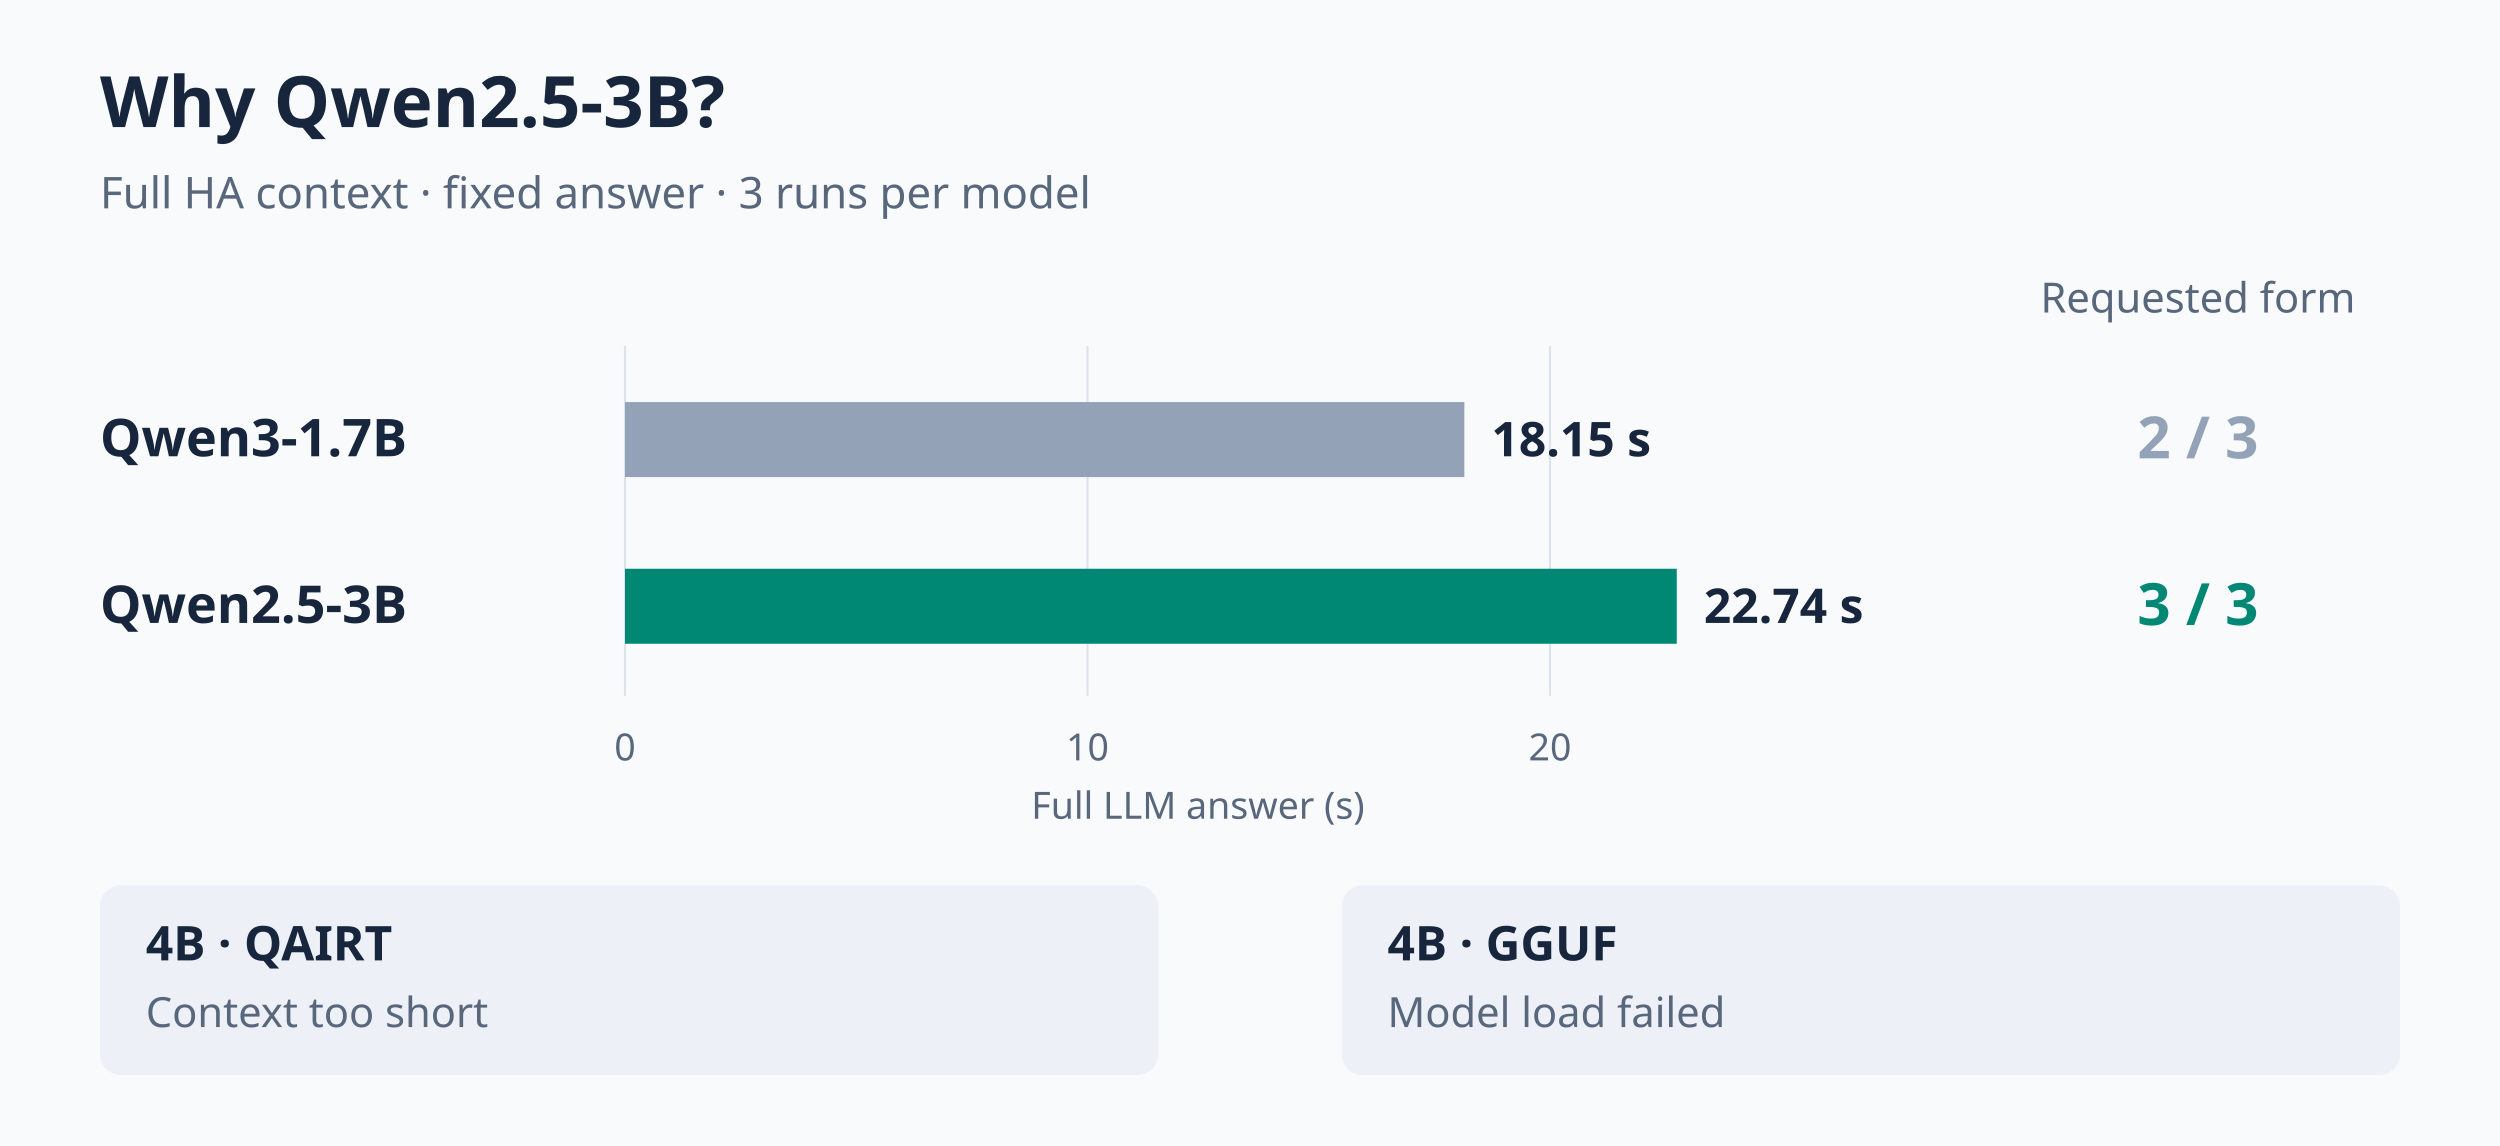
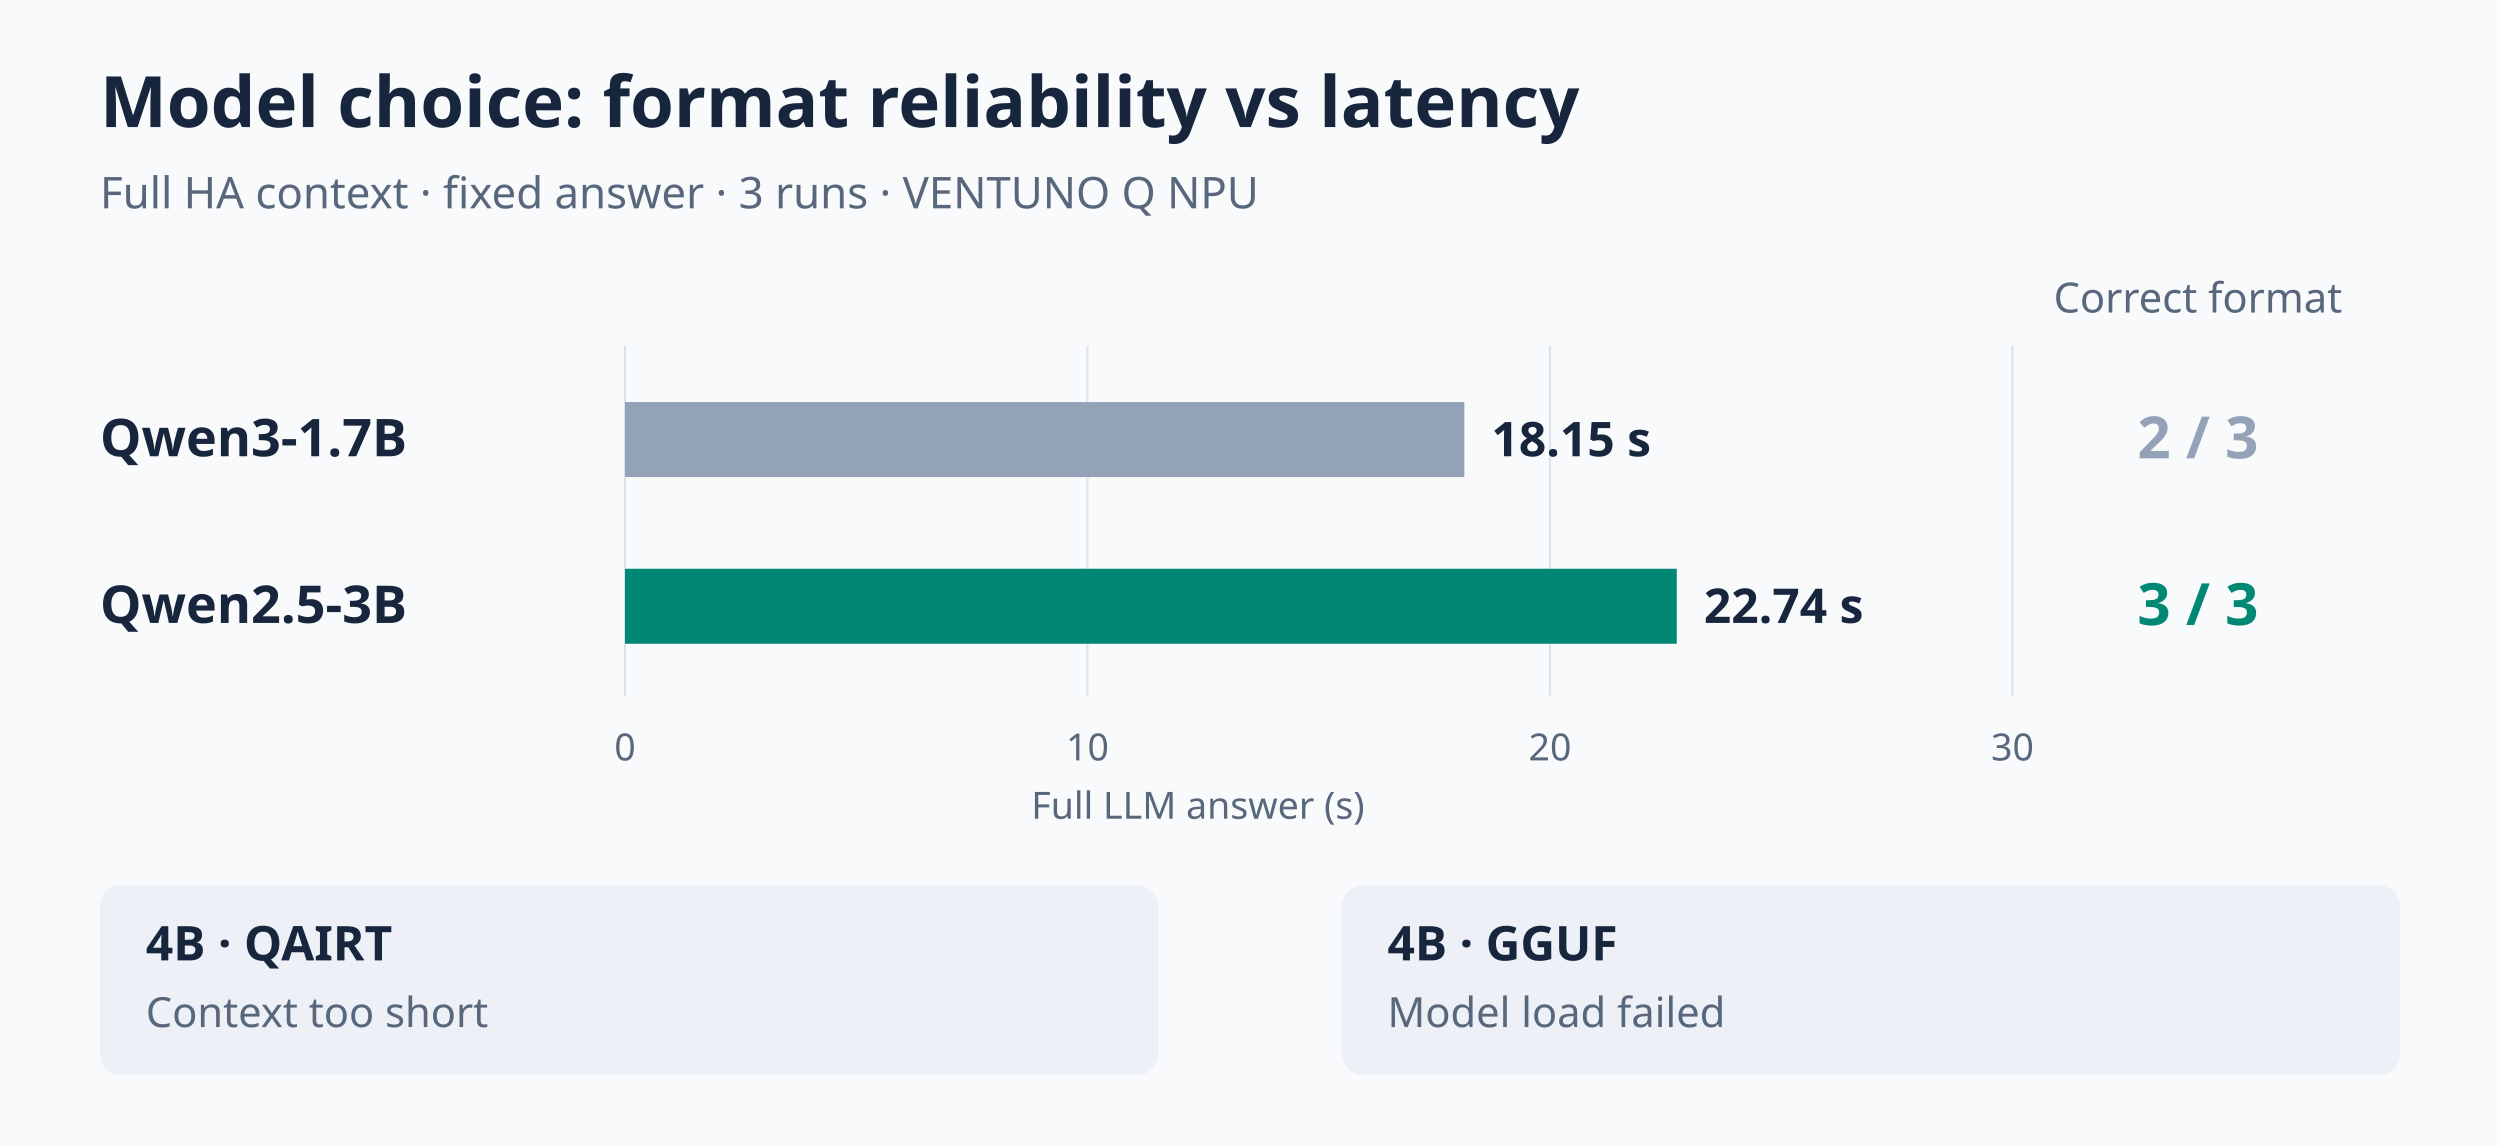
<svg xmlns="http://www.w3.org/2000/svg" width="1200" height="550" viewBox="0 0 1200 550" role="img" aria-labelledby="title desc">
  <defs>
    <marker id="arrow" viewBox="0 0 10 10" refX="9" refY="5" markerWidth="7" markerHeight="7" orient="auto-start-reverse">
      <path d="M 1 1 L 9 5 L 1 9" fill="none" stroke="#728198" stroke-width="1.5" />
    </marker>
  </defs>
  <rect x="0" y="0" width="1200" height="550" rx="0" fill="#f8fafc" stroke="none" />
-   <text x="48" y="61" fill="#17263c" font-family="Noto Sans, sans-serif" font-size="34" font-weight="700" text-anchor="start">Why Qwen2.5-3B?</text>
-   <text x="48" y="100" fill="#58677b" font-family="Noto Sans, sans-serif" font-size="21" font-weight="400" text-anchor="start">Full HA context · fixed answer · 3 runs per model</text>
-   <text x="1055" y="150" fill="#58677b" font-family="Noto Sans, sans-serif" font-size="20" font-weight="400" text-anchor="middle">Requested form</text>
+   <text x="48" y="61" fill="#17263c" font-family="Noto Sans, sans-serif" font-size="34" font-weight="700" text-anchor="start">Model choice: format reliability vs latency</text>
+   <text x="48" y="100" fill="#58677b" font-family="Noto Sans, sans-serif" font-size="21" font-weight="400" text-anchor="start">Full HA context · fixed answer · 3 runs · VENTUNO Q NPU</text>
+   <text x="1055" y="150" fill="#58677b" font-family="Noto Sans, sans-serif" font-size="20" font-weight="400" text-anchor="middle">Correct format</text>
  <line x1="300" y1="166" x2="300" y2="334" stroke="#dce3ec" stroke-width="1" />
  <text x="300" y="365" fill="#58677b" font-family="Noto Sans, sans-serif" font-size="18" font-weight="400" text-anchor="middle">0</text>
  <line x1="522" y1="166" x2="522" y2="334" stroke="#dce3ec" stroke-width="1" />
  <text x="522" y="365" fill="#58677b" font-family="Noto Sans, sans-serif" font-size="18" font-weight="400" text-anchor="middle">10</text>
  <line x1="744" y1="166" x2="744" y2="334" stroke="#dce3ec" stroke-width="1" />
  <text x="744" y="365" fill="#58677b" font-family="Noto Sans, sans-serif" font-size="18" font-weight="400" text-anchor="middle">20</text>
+   <line x1="966" y1="166" x2="966" y2="334" stroke="#dce3ec" stroke-width="1" />
+   <text x="966" y="365" fill="#58677b" font-family="Noto Sans, sans-serif" font-size="18" font-weight="400" text-anchor="middle">30</text>
  <text x="48" y="219" fill="#17263c" font-family="Noto Sans, sans-serif" font-size="25" font-weight="700" text-anchor="start">Qwen3-1.7B</text>
  <rect x="300" y="193" width="402.886" height="36" rx="0" fill="#94a2b7" stroke="none" />
  <text x="715.886" y="219" fill="#17263c" font-family="Noto Sans, sans-serif" font-size="23" font-weight="700" text-anchor="start">18.15 s</text>
  <text x="1055" y="220" fill="#94a2b7" font-family="Noto Sans, sans-serif" font-size="28" font-weight="700" text-anchor="middle">2 / 3</text>
  <text x="48" y="299" fill="#17263c" font-family="Noto Sans, sans-serif" font-size="25" font-weight="700" text-anchor="start">Qwen2.5-3B</text>
  <rect x="300" y="273" width="504.85" height="36" rx="0" fill="#008875" stroke="none" />
  <text x="817.85" y="299" fill="#17263c" font-family="Noto Sans, sans-serif" font-size="23" font-weight="700" text-anchor="start">22.74 s</text>
  <text x="1055" y="300" fill="#008875" font-family="Noto Sans, sans-serif" font-size="28" font-weight="700" text-anchor="middle">3 / 3</text>
  <text x="575" y="393" fill="#58677b" font-family="Noto Sans, sans-serif" font-size="18" font-weight="400" text-anchor="middle">Full LLM answer (s)</text>
  <rect x="48" y="425" width="508" height="91" rx="10" fill="#edf1f7" stroke="none" />
  <text x="70" y="461" fill="#17263c" font-family="Noto Sans, sans-serif" font-size="23" font-weight="700" text-anchor="start">4B · QAIRT</text>
  <text x="70" y="493" fill="#58677b" font-family="Noto Sans, sans-serif" font-size="20" font-weight="400" text-anchor="start">Context too short</text>
  <rect x="644" y="425" width="508" height="91" rx="10" fill="#edf1f7" stroke="none" />
  <text x="666" y="461" fill="#17263c" font-family="Noto Sans, sans-serif" font-size="23" font-weight="700" text-anchor="start">4B · GGUF</text>
  <text x="666" y="493" fill="#58677b" font-family="Noto Sans, sans-serif" font-size="20" font-weight="400" text-anchor="start">Model load failed</text>
</svg>
